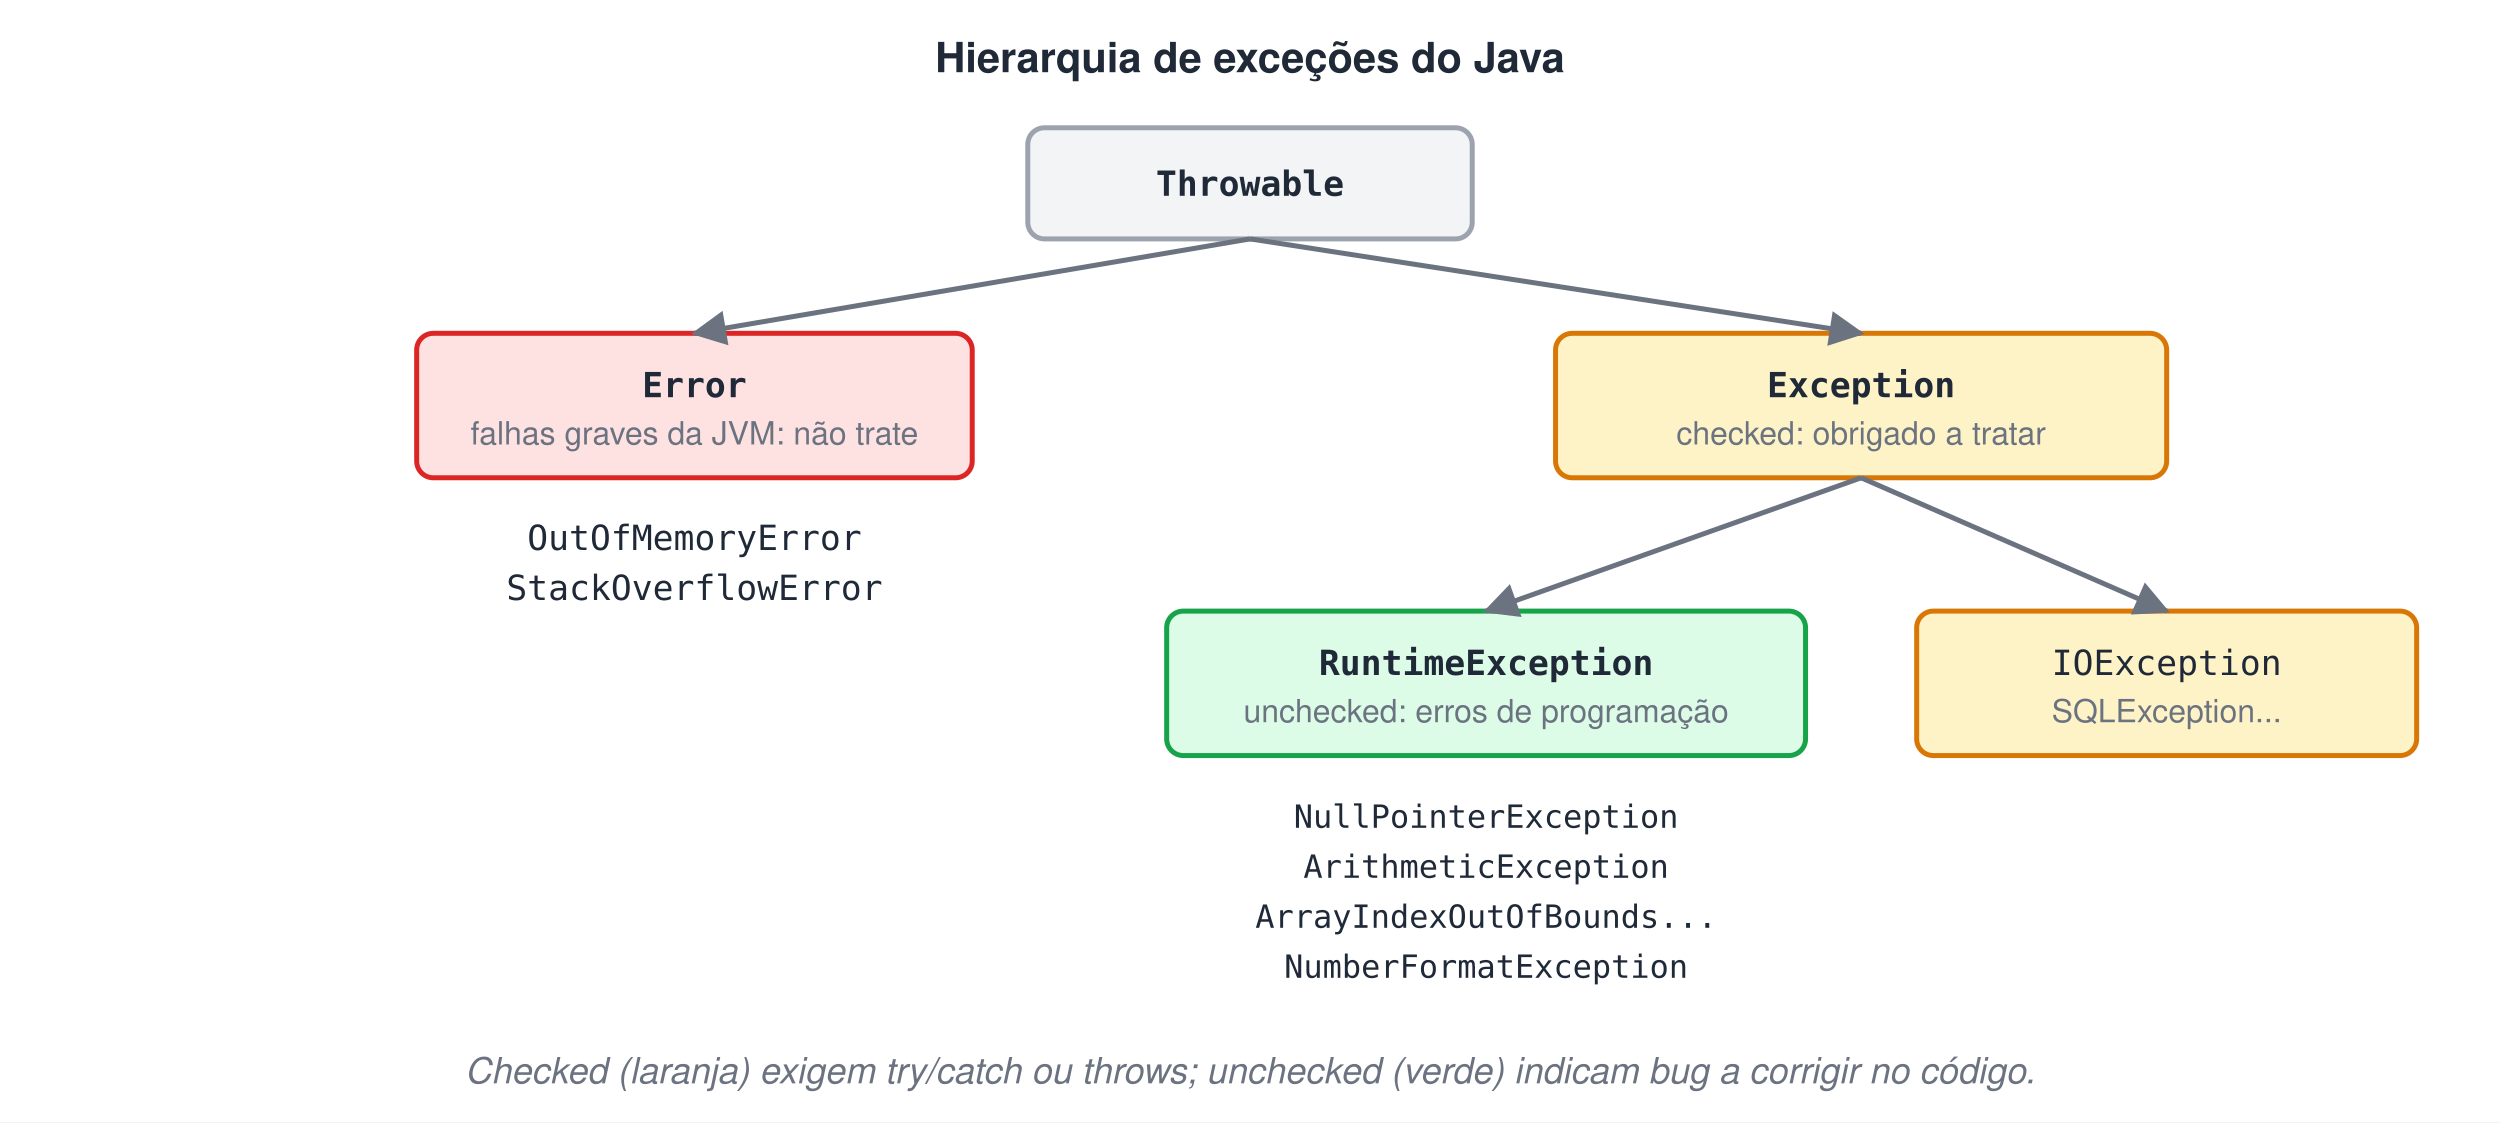
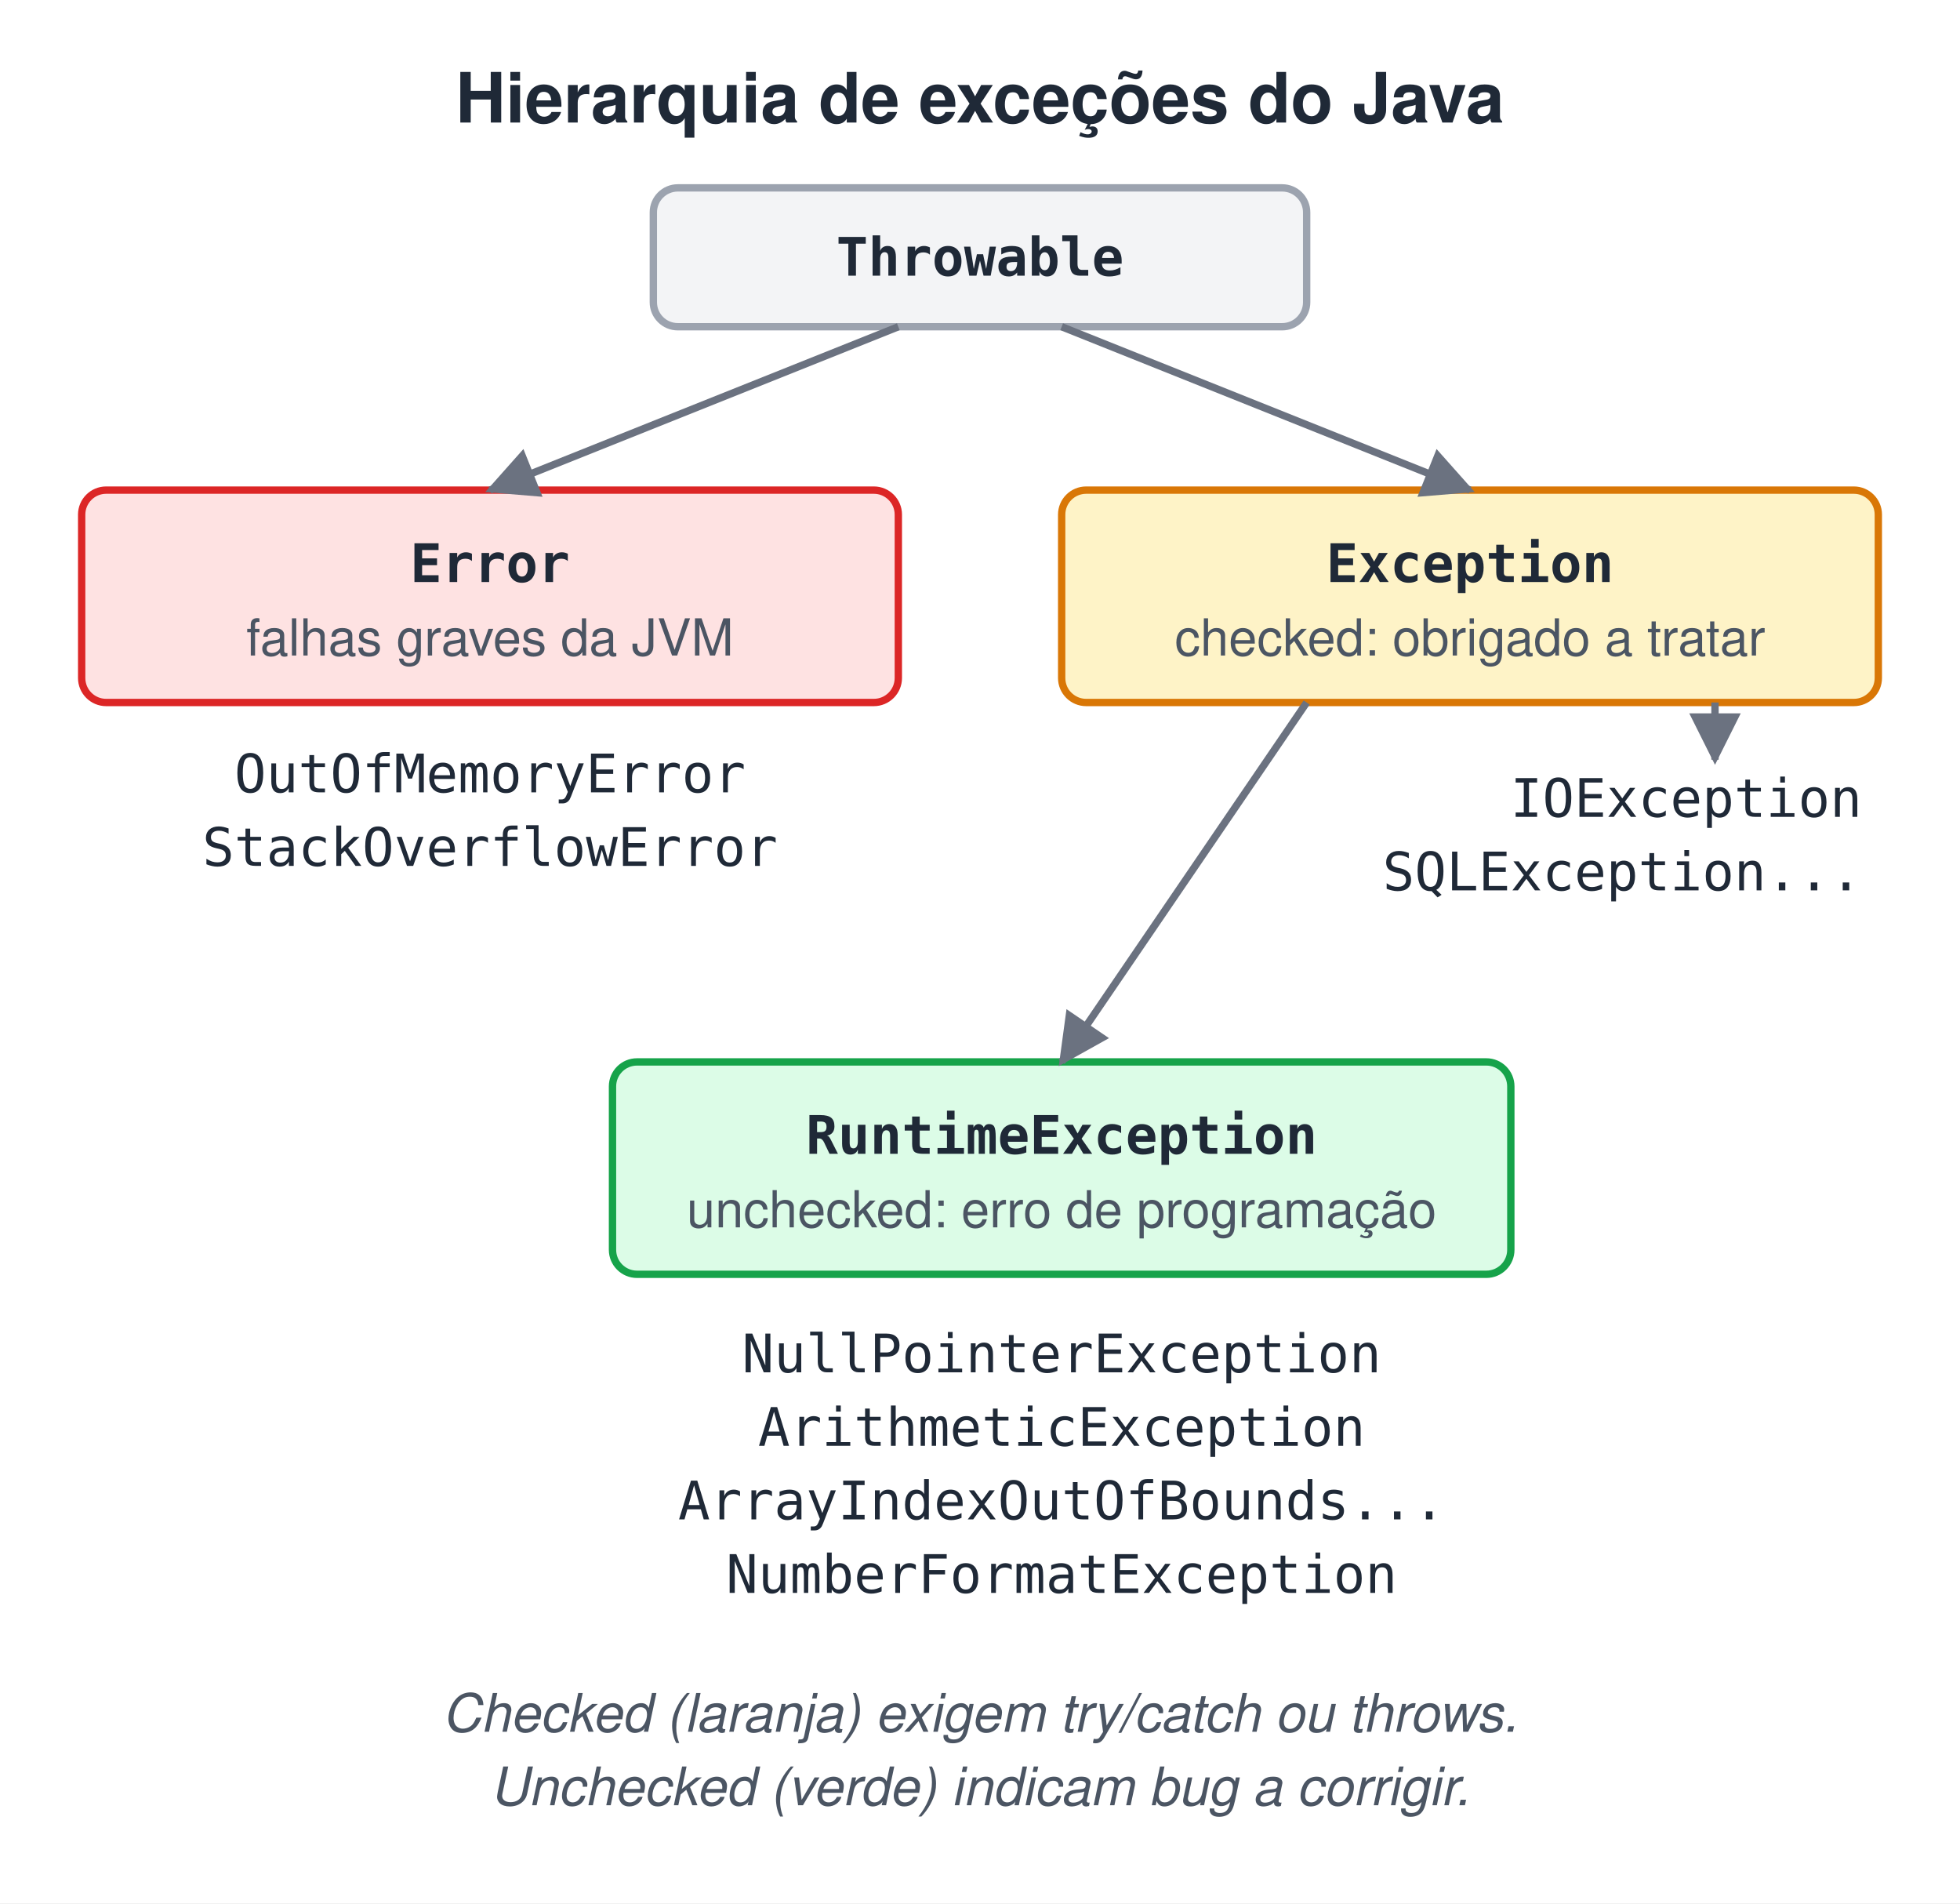
- <svg xmlns="http://www.w3.org/2000/svg" width="900" height="404" viewBox="0 0 900 404">
-   <style>text{font-family:Helvetica,Arial,sans-serif;font-size:12.5px;fill:#1F2937}.t{font-size:15px;font-weight:bold}.b{font-weight:bold}.m{font-family:Menlo,Consolas,monospace}.s{font-size:11.5px;fill:#6B7280}.n{font-size:13px;font-style:italic;fill:#6B7280}.c{text-anchor:middle}.xG{fill:#DCFCE7;stroke:#16A34A}.xO{fill:#FEF3C7;stroke:#D97706}.xR{fill:#FEE2E2;stroke:#DC2626}.xY{fill:#F3F4F6;stroke:#9CA3AF}rect{stroke-width:1.8}.l{stroke:#6B7280;stroke-width:1.8;fill:none}</style>
+ <svg xmlns="http://www.w3.org/2000/svg" width="480" height="466" viewBox="0 0 480 466">
+   <style>text{white-space:pre;font-family:Helvetica,Arial,sans-serif;font-size:14px;fill:#1F2937}.t{font-size:17px;font-weight:bold}.b{font-weight:bold}.m{font-family:Menlo,Consolas,monospace;font-size:13px}.s{font-size:12.5px;fill:#4B5563}.n{font-size:13px;font-style:italic;fill:#4B5563}.c{text-anchor:middle}.r{text-anchor:end}.xB{fill:#DBEAFE;stroke:#2563EB}.xG{fill:#DCFCE7;stroke:#16A34A}.xO{fill:#FEF3C7;stroke:#D97706}.xP{fill:#EDE9FE;stroke:#7C3AED}.xR{fill:#FEE2E2;stroke:#DC2626}.xY{fill:#F3F4F6;stroke:#9CA3AF}.xW{fill:#fff;stroke:#9CA3AF}.xT{fill:#CCFBF1;stroke:#0D9488}.xK{fill:#FCE7F3;stroke:#DB2777}rect,ellipse,polygon{stroke-width:1.8}.l{stroke:#6B7280;stroke-width:1.8;fill:none}.d{stroke-dasharray:5 4}</style>
  <defs>
-     <marker id="a" viewBox="0 0 10 10" refX="9" refY="5" markerWidth="7" markerHeight="7" orient="auto">
+     <marker id="a" viewBox="0 0 10 10" refX="9" refY="5" markerWidth="7" markerHeight="7" orient="auto-start-reverse">
      <path d="M0,0L10,5L0,10z" fill="#6B7280" />
    </marker>
  </defs>
  <rect width="100%" height="100%" fill="#fff" />
-   <text x="450" y="26" class="t c">Hierarquia de exceções do Java</text>
-   <rect x="370" y="46" width="160" height="40" rx="6" class="xY" />
-   <text x="450" y="70.5" class="m b c">Throwable</text>
-   <rect x="150" y="120" width="200" height="52" rx="6" class="xR" />
-   <text x="250" y="143" class="m b c">Error</text>
-   <text x="250" y="160" class="s c">falhas graves da JVM: não trate</text>
-   <rect x="560" y="120" width="220" height="52" rx="6" class="xO" />
-   <text x="670" y="143" class="m b c">Exception</text>
-   <text x="670" y="160" class="s c">checked: obrigado a tratar</text>
-   <path d="M450,86L250,120" class="l" marker-end="url(#a)" />
-   <path d="M450,86L670,120" class="l" marker-end="url(#a)" />
-   <text x="250" y="198" class="m c">OutOfMemoryError</text>
-   <text x="250" y="216" class="m c">StackOverflowError</text>
-   <rect x="420" y="220" width="230" height="52" rx="6" class="xG" />
-   <text x="535" y="243" class="m b c">RuntimeException</text>
-   <text x="535" y="260" class="s c">unchecked: erros de programação</text>
-   <path d="M670,172L535,220" class="l" marker-end="url(#a)" />
-   <rect x="690" y="220" width="180" height="52" rx="6" class="xO" />
-   <text x="780" y="243" class="m c">IOException</text>
-   <text x="780" y="260" class="s c">SQLException...</text>
-   <path d="M670,172L780,220" class="l" marker-end="url(#a)" />
-   <text x="535" y="298" class="m c" style="font-size:11.5px">NullPointerException</text>
-   <text x="535" y="316" class="m c" style="font-size:11.5px">ArithmeticException</text>
-   <text x="535" y="334" class="m c" style="font-size:11.5px">ArrayIndexOutOfBounds...</text>
-   <text x="535" y="352" class="m c" style="font-size:11.5px">NumberFormatException</text>
-   <text x="450" y="390" class="n c">Checked (laranja) exigem try/catch ou throws; unchecked (verde) indicam bug a corrigir no código.</text>
+   <text x="240.0" y="30" class="t c">Hierarquia de exceções do Java</text>
+   <rect x="160" y="46" width="160" height="34" rx="6" class="xY" />
+   <text x="240.0" y="67.5" class="m b c">Throwable</text>
+   <rect x="20" y="120" width="200" height="52" rx="6" class="xR" />
+   <text x="120.0" y="142.5" class="m b c">Error</text>
+   <text x="120.0" y="160.5" class="s c">falhas graves da JVM</text>
+   <rect x="260" y="120" width="200" height="52" rx="6" class="xO" />
+   <text x="360.0" y="142.5" class="m b c">Exception</text>
+   <text x="360.0" y="160.5" class="s c">checked: obrigado a tratar</text>
+   <path d="M220,80 L120,120" class="l" marker-end="url(#a)" />
+   <path d="M260,80 L360,120" class="l" marker-end="url(#a)" />
+   <text x="120" y="194" class="m c">OutOfMemoryError</text>
+   <text x="120" y="212" class="m c">StackOverflowError</text>
+   <rect x="150" y="260" width="220" height="52" rx="6" class="xG" />
+   <text x="260.0" y="282.5" class="m b c">RuntimeException</text>
+   <text x="260.0" y="300.5" class="s c">unchecked: erro de programação</text>
+   <path d="M320,172 L260,260" class="l" marker-end="url(#a)" />
+   <text x="456" y="200" class="m r">IOException</text>
+   <text x="456" y="218" class="m r">SQLException...</text>
+   <path d="M420,172 L420,186" class="l" marker-end="url(#a)" />
+   <text x="260" y="336" class="m c">NullPointerException</text>
+   <text x="260" y="354" class="m c">ArithmeticException</text>
+   <text x="260" y="372" class="m c">ArrayIndexOutOfBounds...</text>
+   <text x="260" y="390" class="m c">NumberFormatException</text>
+   <text x="240.0" y="424" class="n c">Checked (laranja) exigem try/catch ou throws.</text>
+   <text x="240.0" y="442" class="n c">Unchecked (verde) indicam bug a corrigir.</text>
</svg>
